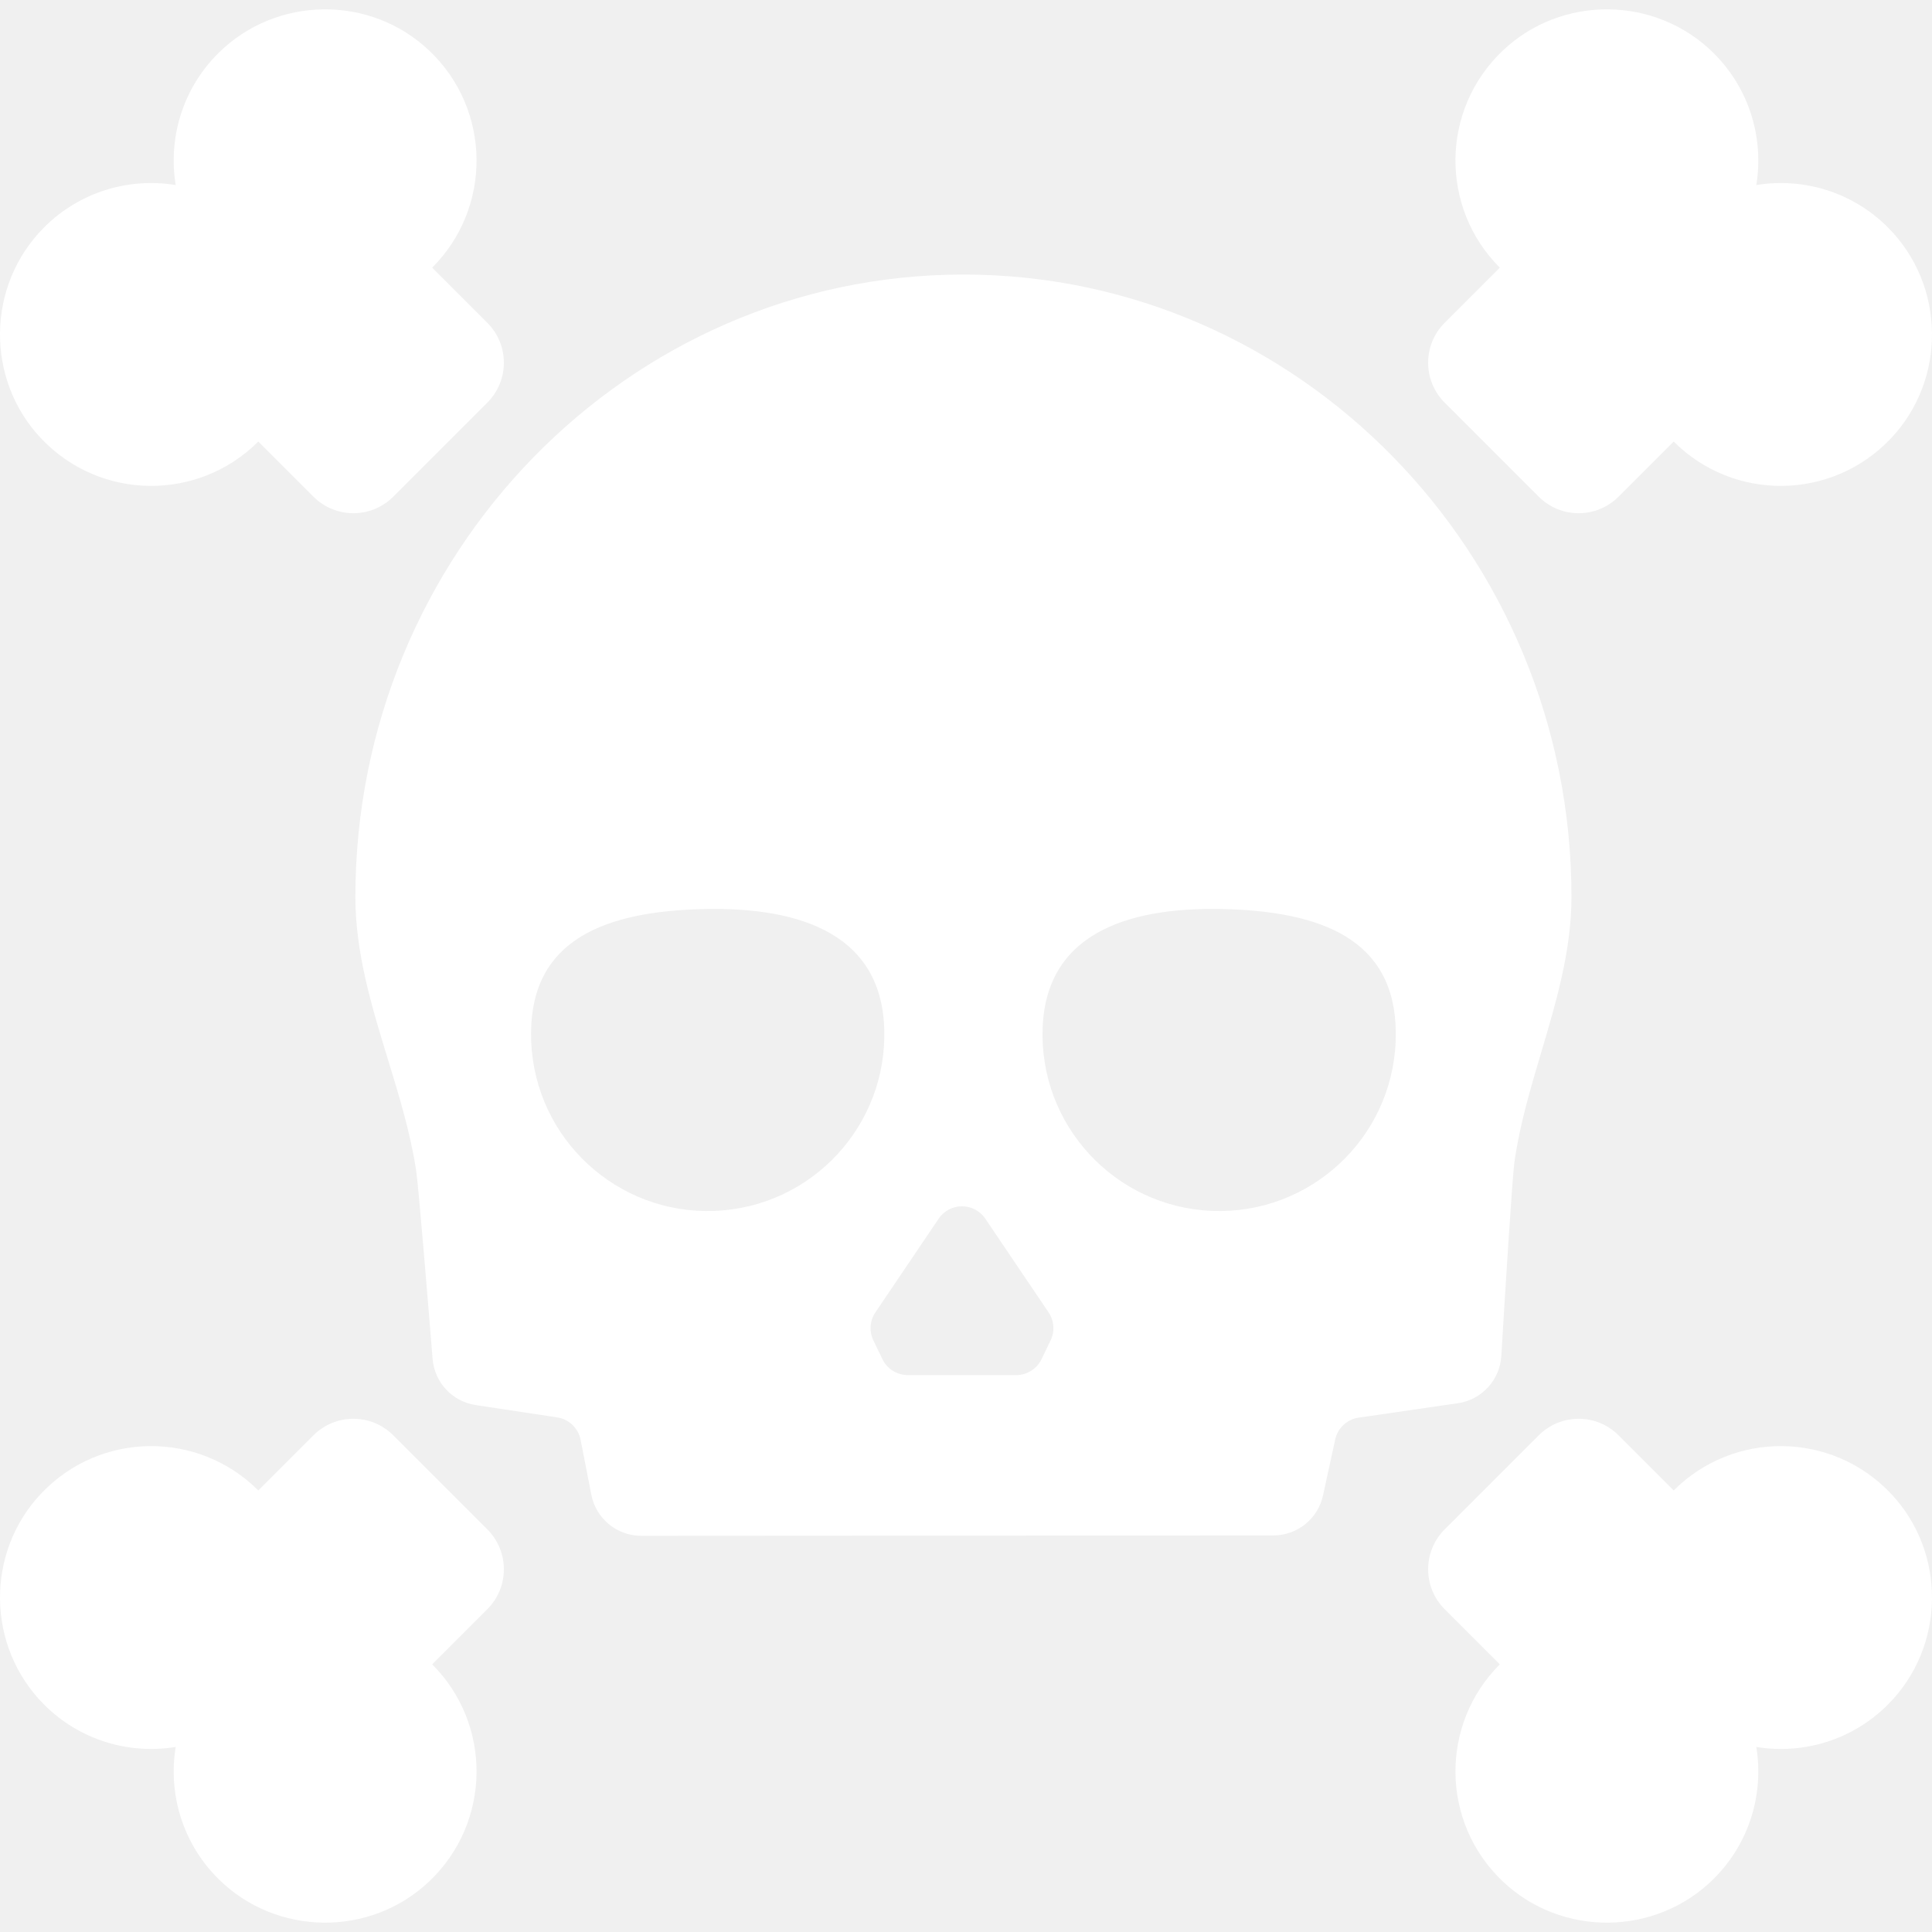
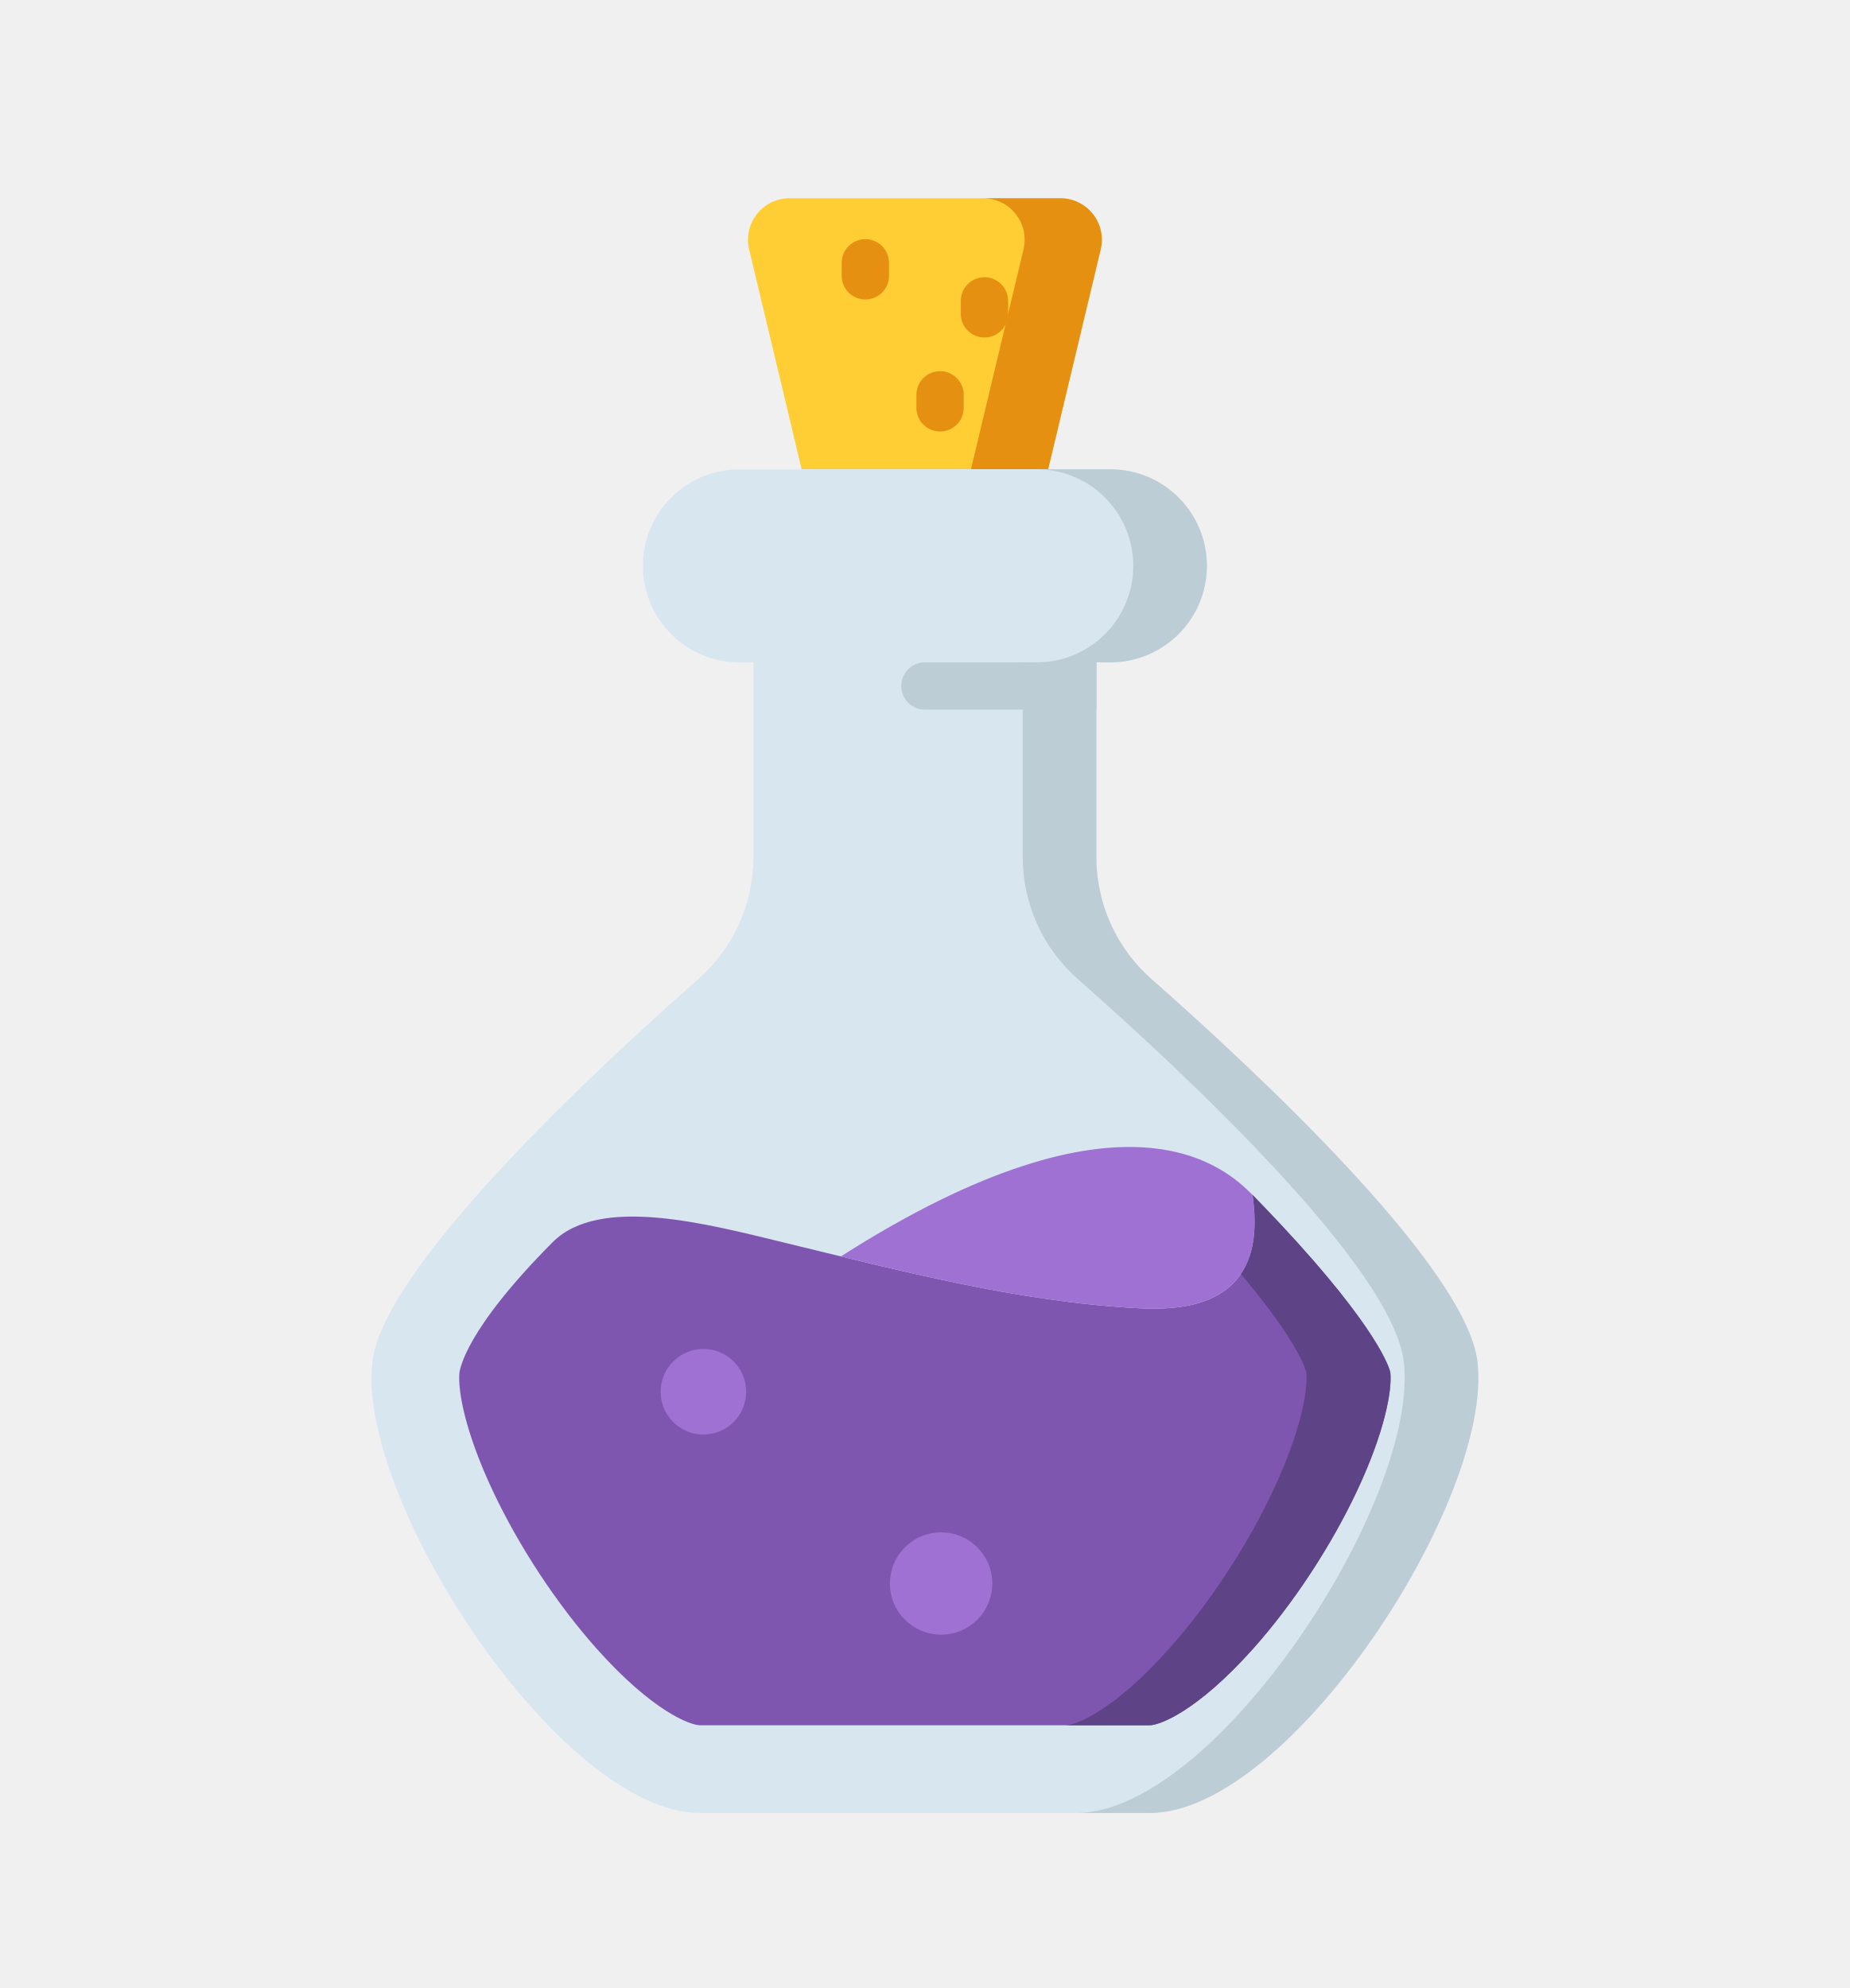
- <svg xmlns="http://www.w3.org/2000/svg" version="1.1" id="Capa_1" x="0px" y="0px" viewBox="0 0 612 612" style="enable-background:new 0 0 612 612;" xml:space="preserve" width="512px" height="512px">
+ <svg xmlns="http://www.w3.org/2000/svg" version="1.1" id="Capa_1" x="0px" y="0px" width="64.14px" height="68.945px" viewBox="0 0 64.14 68.945" enable-background="new 0 0 64.14 68.945" xml:space="preserve">
  <g>
+     <path fill="#FFCD34" d="M25.975,8.649l1.822,7.626h8.545l1.822-7.626c0.216-0.905-0.469-1.773-1.4-1.773h-9.391   C26.445,6.876,25.759,7.744,25.975,8.649z" />
+     <path fill="#E69012" d="M36.765,6.876H34.09c0.93,0,1.615,0.868,1.399,1.773l-1.822,7.626h2.676l1.822-7.626   C38.381,7.744,37.696,6.876,36.765,6.876z" />
+     <path fill="#D8E6F0" d="M51.23,47.238c-0.374-3.291-7.738-10.142-11.307-13.286c-1.213-1.069-1.907-2.607-1.907-4.224v-6.757h0.485   c1.848,0,3.347-1.499,3.347-3.347c0-1.849-1.499-3.348-3.347-3.348H25.639c-1.848,0-3.347,1.499-3.347,3.348   c0,1.849,1.499,3.347,3.347,3.347h0.485v6.757c0,1.617-0.694,3.155-1.907,4.224c-3.569,3.145-10.933,9.995-11.306,13.286   c-0.545,4.801,6.531,15.638,11.364,15.638h15.592C44.699,62.876,51.775,52.04,51.23,47.238z" />
+     <path fill="#BDCDD6" d="M51.23,47.238c-0.374-3.291-7.738-10.142-11.307-13.286c-1.213-1.069-1.907-2.607-1.907-4.224v-6.757h0.485   c1.848,0,3.347-1.499,3.347-3.347c0-1.849-1.499-3.348-3.347-3.348h-2.554c1.849,0,3.347,1.499,3.347,3.348   c0,1.849-1.498,3.347-3.347,3.347h-0.485v6.757c0,1.617,0.695,3.155,1.907,4.224c3.569,3.145,10.933,9.995,11.307,13.286   c0.545,4.801-6.531,15.638-11.364,15.638h2.554C44.699,62.876,51.775,52.04,51.23,47.238z" />
+     <path fill="#BDCDD6" d="M32.07,22.97c-0.453,0-0.82,0.368-0.82,0.82c0,0.454,0.367,0.82,0.82,0.82h5.946V22.97H32.07z" />
+     <path fill="#7F56AF" d="M48.208,47.595c-0.025-0.116-0.381-1.471-3.799-5.131c-0.319-0.341-0.646-0.683-0.976-1.021   c0.147,1.074,0.112,2.17-0.577,2.958c-0.814,0.933-2.212,1.034-3.448,0.966c-4.146-0.227-8.198-1.298-12.234-2.277   c-2.631-0.638-6.381-1.648-8.008-0.013c-3.043,3.057-3.211,4.408-3.235,4.518c-0.065,0.629,0.199,2.075,1.157,4.112   c0.909,1.932,2.224,3.928,3.606,5.477c1.941,2.173,3.242,2.649,3.58,2.649h15.592c0.338,0,1.638-0.476,3.579-2.649   c1.383-1.549,2.697-3.545,3.606-5.477C48.01,49.67,48.273,48.224,48.208,47.595z" />
+     <path fill="#5E4487" d="M48.208,47.595c-0.025-0.116-0.381-1.471-3.799-5.131c-0.319-0.341-0.646-0.683-0.976-1.021   c0.134,0.978,0.117,1.974-0.407,2.74c2.001,2.378,2.247,3.316,2.268,3.412c0.065,0.629-0.199,2.075-1.157,4.112   c-0.909,1.932-2.224,3.928-3.606,5.477c-1.94,2.173-3.242,2.649-3.58,2.649h2.915c0.338,0,1.638-0.476,3.579-2.649   c1.383-1.549,2.698-3.545,3.606-5.477C48.01,49.67,48.273,48.224,48.208,47.595z" />
+     <path fill="#9E71D3" d="M39.408,45.369c1.236,0.067,2.634-0.035,3.448-0.967c0.688-0.789,0.725-1.885,0.577-2.959   c-0.899-0.899-4.343-4.206-14.278,2.131C32.538,44.396,35.94,45.178,39.408,45.369z" />
    <g>
-       <path d="M122.855,335.491c3.514,11.463,7.147,23.318,8.96,35.258c0.741,4.866,3.647,40.261,5.218,59.707    c0.602,7.451,6.252,13.508,13.643,14.626l25.821,3.904c3.723,0.563,6.692,3.402,7.417,7.097l3.402,17.401    c1.479,7.563,8.108,13.018,15.814,13.014l200.241-0.119c7.572-0.005,14.118-5.283,15.726-12.682l3.896-17.915    c0.86-3.536,3.782-6.193,7.383-6.717l31.437-4.566c7.554-1.097,13.3-7.344,13.759-14.964c1.206-20.008,3.457-56.434,4.155-61.425    c1.653-11.784,5.131-23.432,8.49-34.764c4.709-15.857,9.578-32.225,9.578-49.248c0.006-108.709-86.402-197.132-192.608-197.132    s-192.613,88.471-192.613,197.204C112.575,301.952,117.801,319.004,122.855,335.491z M330.285,325.459    c1.221-30.877,28.91-38.641,59.787-37.421c30.877,1.221,53.249,10.965,52.028,41.842c-1.221,30.877-27.241,54.918-58.118,53.697    C353.105,382.356,329.064,356.336,330.285,325.459z M312.119,386.048l20.042,29.679c1.778,2.632,2.021,6.011,0.639,8.871    l-2.875,5.951c-1.489,3.081-4.609,5.038-8.03,5.038h-17.167h-17.167c-3.422,0-6.542-1.958-8.03-5.038l-2.875-5.951    c-1.382-2.86-1.138-6.238,0.639-8.871l20.042-29.679C300.873,380.811,308.583,380.811,312.119,386.048z M220.299,288.039    c30.877-1.221,58.566,6.543,59.787,37.421c1.221,30.877-22.82,56.897-53.697,58.118c-30.877,1.221-56.897-22.82-58.118-53.697    C167.05,299.003,189.422,289.259,220.299,288.039z" fill="#FFFFFF" />
-       <path d="M556.35,58.611c2.402-14.75-2.089-30.405-13.499-41.757c-18.326-18.234-48.224-18.566-66.929-0.721    c-19.558,18.659-19.834,49.646-0.828,68.652l-17.47,17.47c-6.98,6.981-6.98,18.299,0,25.28l29.802,29.802    c6.98,6.981,18.299,6.981,25.279,0l17.47-17.47c19.007,19.007,49.994,18.73,68.652-0.828    c17.845-18.705,17.512-48.604-0.722-66.929C586.754,60.7,571.1,56.209,556.35,58.611z" fill="#FFFFFF" />
-       <path d="M81.824,139.866l17.47,17.47c6.981,6.981,18.299,6.981,25.279,0l29.802-29.802c6.981-6.981,6.981-18.299,0-25.28    l-17.47-17.47c19.007-19.006,18.73-49.993-0.828-68.652C117.372-1.712,87.474-1.38,69.148,16.854    C57.739,28.206,53.248,43.861,55.65,58.611C40.9,56.209,25.246,60.7,13.893,72.109c-18.234,18.325-18.567,48.224-0.722,66.929    C31.83,158.596,62.817,158.872,81.824,139.866z" fill="#FFFFFF" />
-       <path d="M598.829,472.962c-18.659-19.559-49.646-19.834-68.652-0.828l-17.47-17.47c-6.981-6.981-18.299-6.981-25.279,0    l-29.802,29.802c-6.98,6.981-6.98,18.299,0,25.28l17.47,17.47c-19.007,19.007-18.73,49.994,0.828,68.652    c18.705,17.845,48.604,17.513,66.929-0.721c11.41-11.352,15.901-27.007,13.499-41.757c14.75,2.402,30.404-2.089,41.756-13.499    C616.341,521.565,616.673,491.667,598.829,472.962z" fill="#FFFFFF" />
-       <path d="M55.65,553.389c-2.402,14.75,2.089,30.405,13.499,41.757c18.326,18.234,48.224,18.566,66.929,0.721    c19.558-18.659,19.834-49.646,0.828-68.652l17.47-17.47c6.981-6.98,6.981-18.299,0-25.28l-29.802-29.802    c-6.981-6.981-18.299-6.981-25.279,0l-17.47,17.47c-19.007-19.007-49.994-18.731-68.652,0.828    c-17.845,18.705-17.513,48.603,0.721,66.929C25.246,551.3,40.9,555.791,55.65,553.389z" fill="#FFFFFF" />
+       <path fill="#E69012" d="M30.005,10.386c-0.454,0-0.82-0.367-0.82-0.82V9.115c0-0.453,0.366-0.82,0.82-0.82    c0.453,0,0.82,0.367,0.82,0.82v0.451C30.825,10.019,30.457,10.386,30.005,10.386z" />
+       <path fill="#E69012" d="M34.135,11.705c-0.453,0-0.82-0.367-0.82-0.82v-0.45c0-0.454,0.367-0.82,0.82-0.82s0.82,0.366,0.82,0.82    v0.45C34.956,11.338,34.589,11.705,34.135,11.705z" />
+       <path fill="#E69012" d="M32.595,14.964c-0.453,0-0.82-0.367-0.82-0.82v-0.451c0-0.453,0.367-0.82,0.82-0.82    c0.454,0,0.82,0.367,0.82,0.82v0.451C33.416,14.597,33.049,14.964,32.595,14.964z" />
    </g>
+     <path fill="#9E71D3" d="M25.873,48.266c0,0.819-0.664,1.484-1.483,1.484c-0.819,0-1.484-0.665-1.484-1.484   c0-0.819,0.665-1.483,1.484-1.483C25.209,46.782,25.873,47.447,25.873,48.266z" />
+     <path fill="#9E71D3" d="M34.406,54.917c0,0.981-0.794,1.774-1.774,1.774s-1.775-0.793-1.775-1.774c0-0.98,0.795-1.774,1.775-1.774   S34.406,53.938,34.406,54.917z" />
  </g>
-   <g>
- </g>
-   <g>
- </g>
-   <g>
- </g>
-   <g>
- </g>
-   <g>
- </g>
-   <g>
- </g>
-   <g>
- </g>
-   <g>
- </g>
-   <g>
- </g>
-   <g>
- </g>
-   <g>
- </g>
-   <g>
- </g>
-   <g>
- </g>
-   <g>
- </g>
-   <g>
- </g>
</svg>
